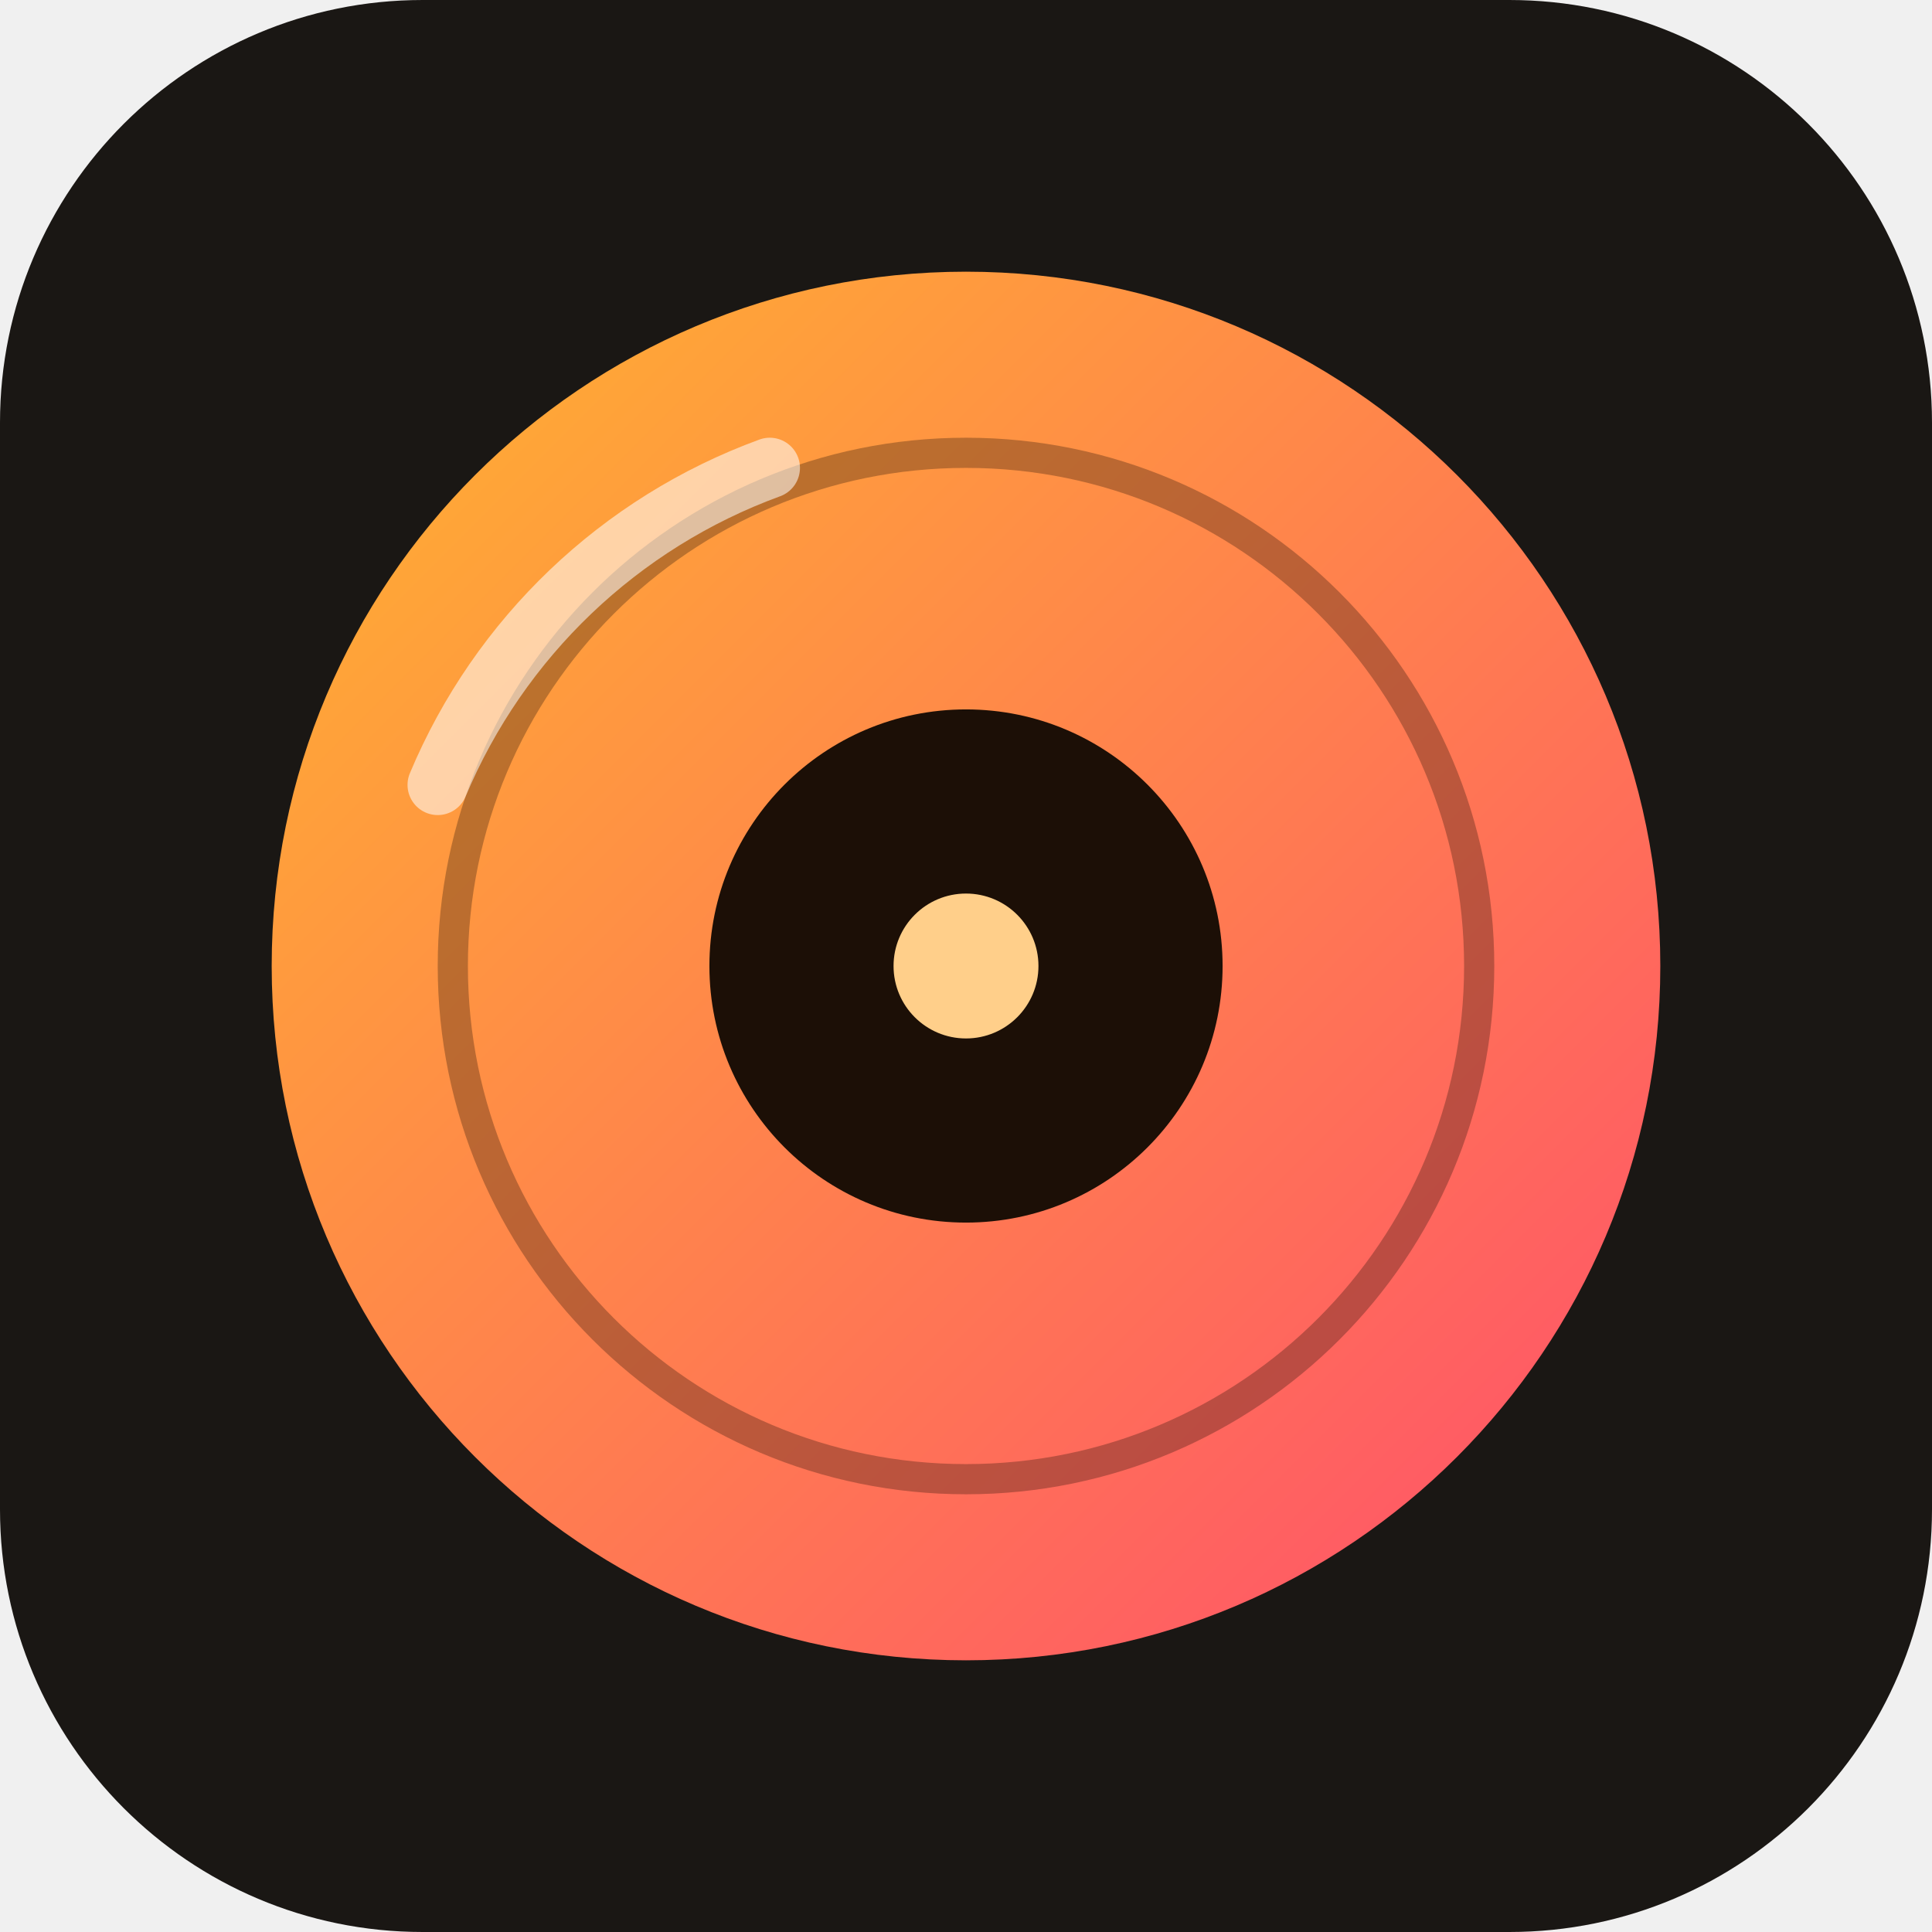
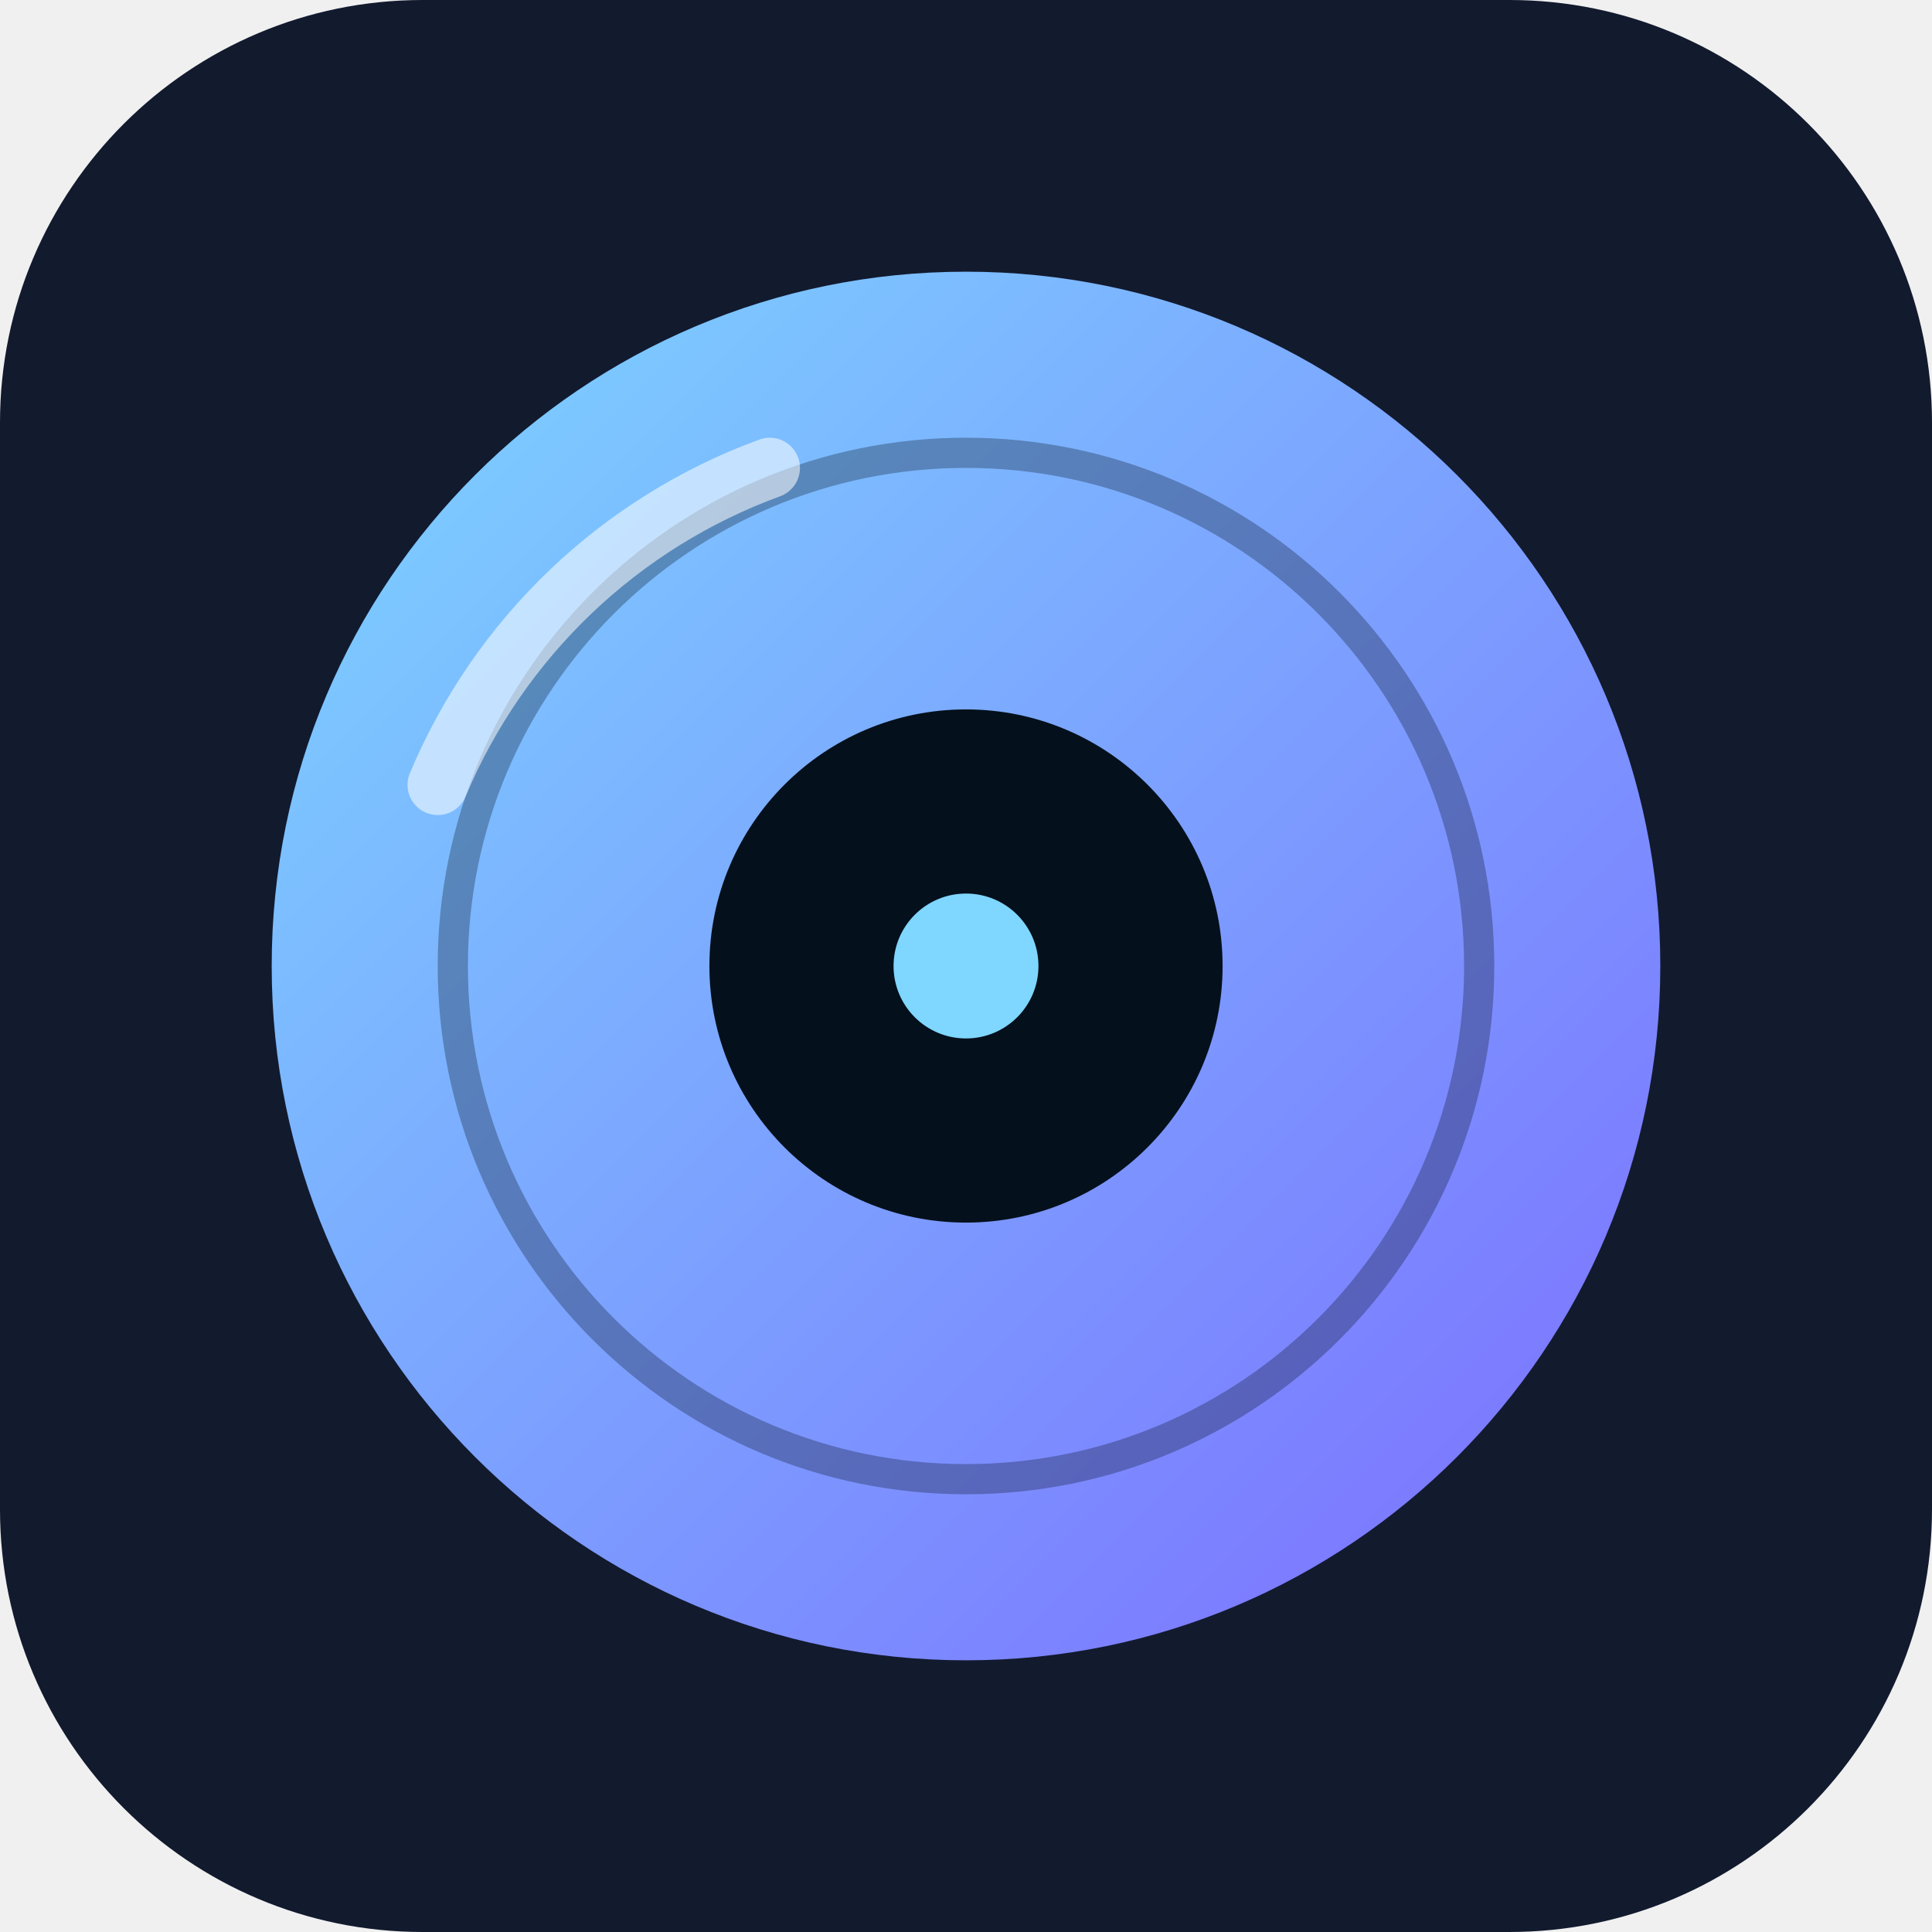
<svg xmlns="http://www.w3.org/2000/svg" viewBox="0 0 64 64">
  <defs>
    <linearGradient id="g" x1="0" y1="0" x2="1" y2="1">
-       <stop offset="0" stop-color="#ffb52e" />
-       <stop offset="1" stop-color="#ff4d6d" />
+       <stop offset="0" stop-color="#7cd8ff" />
+       <stop offset="1" stop-color="#7c6bff" />
    </linearGradient>
  </defs>
-   <rect width="64" height="64" rx="14" fill="#1a1714" />
+   <rect width="64" height="64" rx="14" fill="#121a2e" />
  <circle cx="32" cy="32" r="23" fill="url(#g)" />
-   <circle cx="32" cy="32" r="17" fill="none" stroke="#1c0f06" stroke-opacity=".3" />
-   <circle cx="32" cy="32" r="8.5" fill="#1c0f06" />
-   <circle cx="32" cy="32" r="2.4" fill="#ffcf8a" />
+   <circle cx="32" cy="32" r="17" fill="none" stroke="#04101c" stroke-opacity=".3" />
+   <circle cx="32" cy="32" r="8.5" fill="#04101c" />
+   <circle cx="32" cy="32" r="2.4" fill="#7fd6ff" />
  <path d="M14.5 26a19 19 0 0 1 11-10.5" fill="none" stroke="#fff" stroke-opacity=".55" stroke-width="2" stroke-linecap="round" />
</svg>
